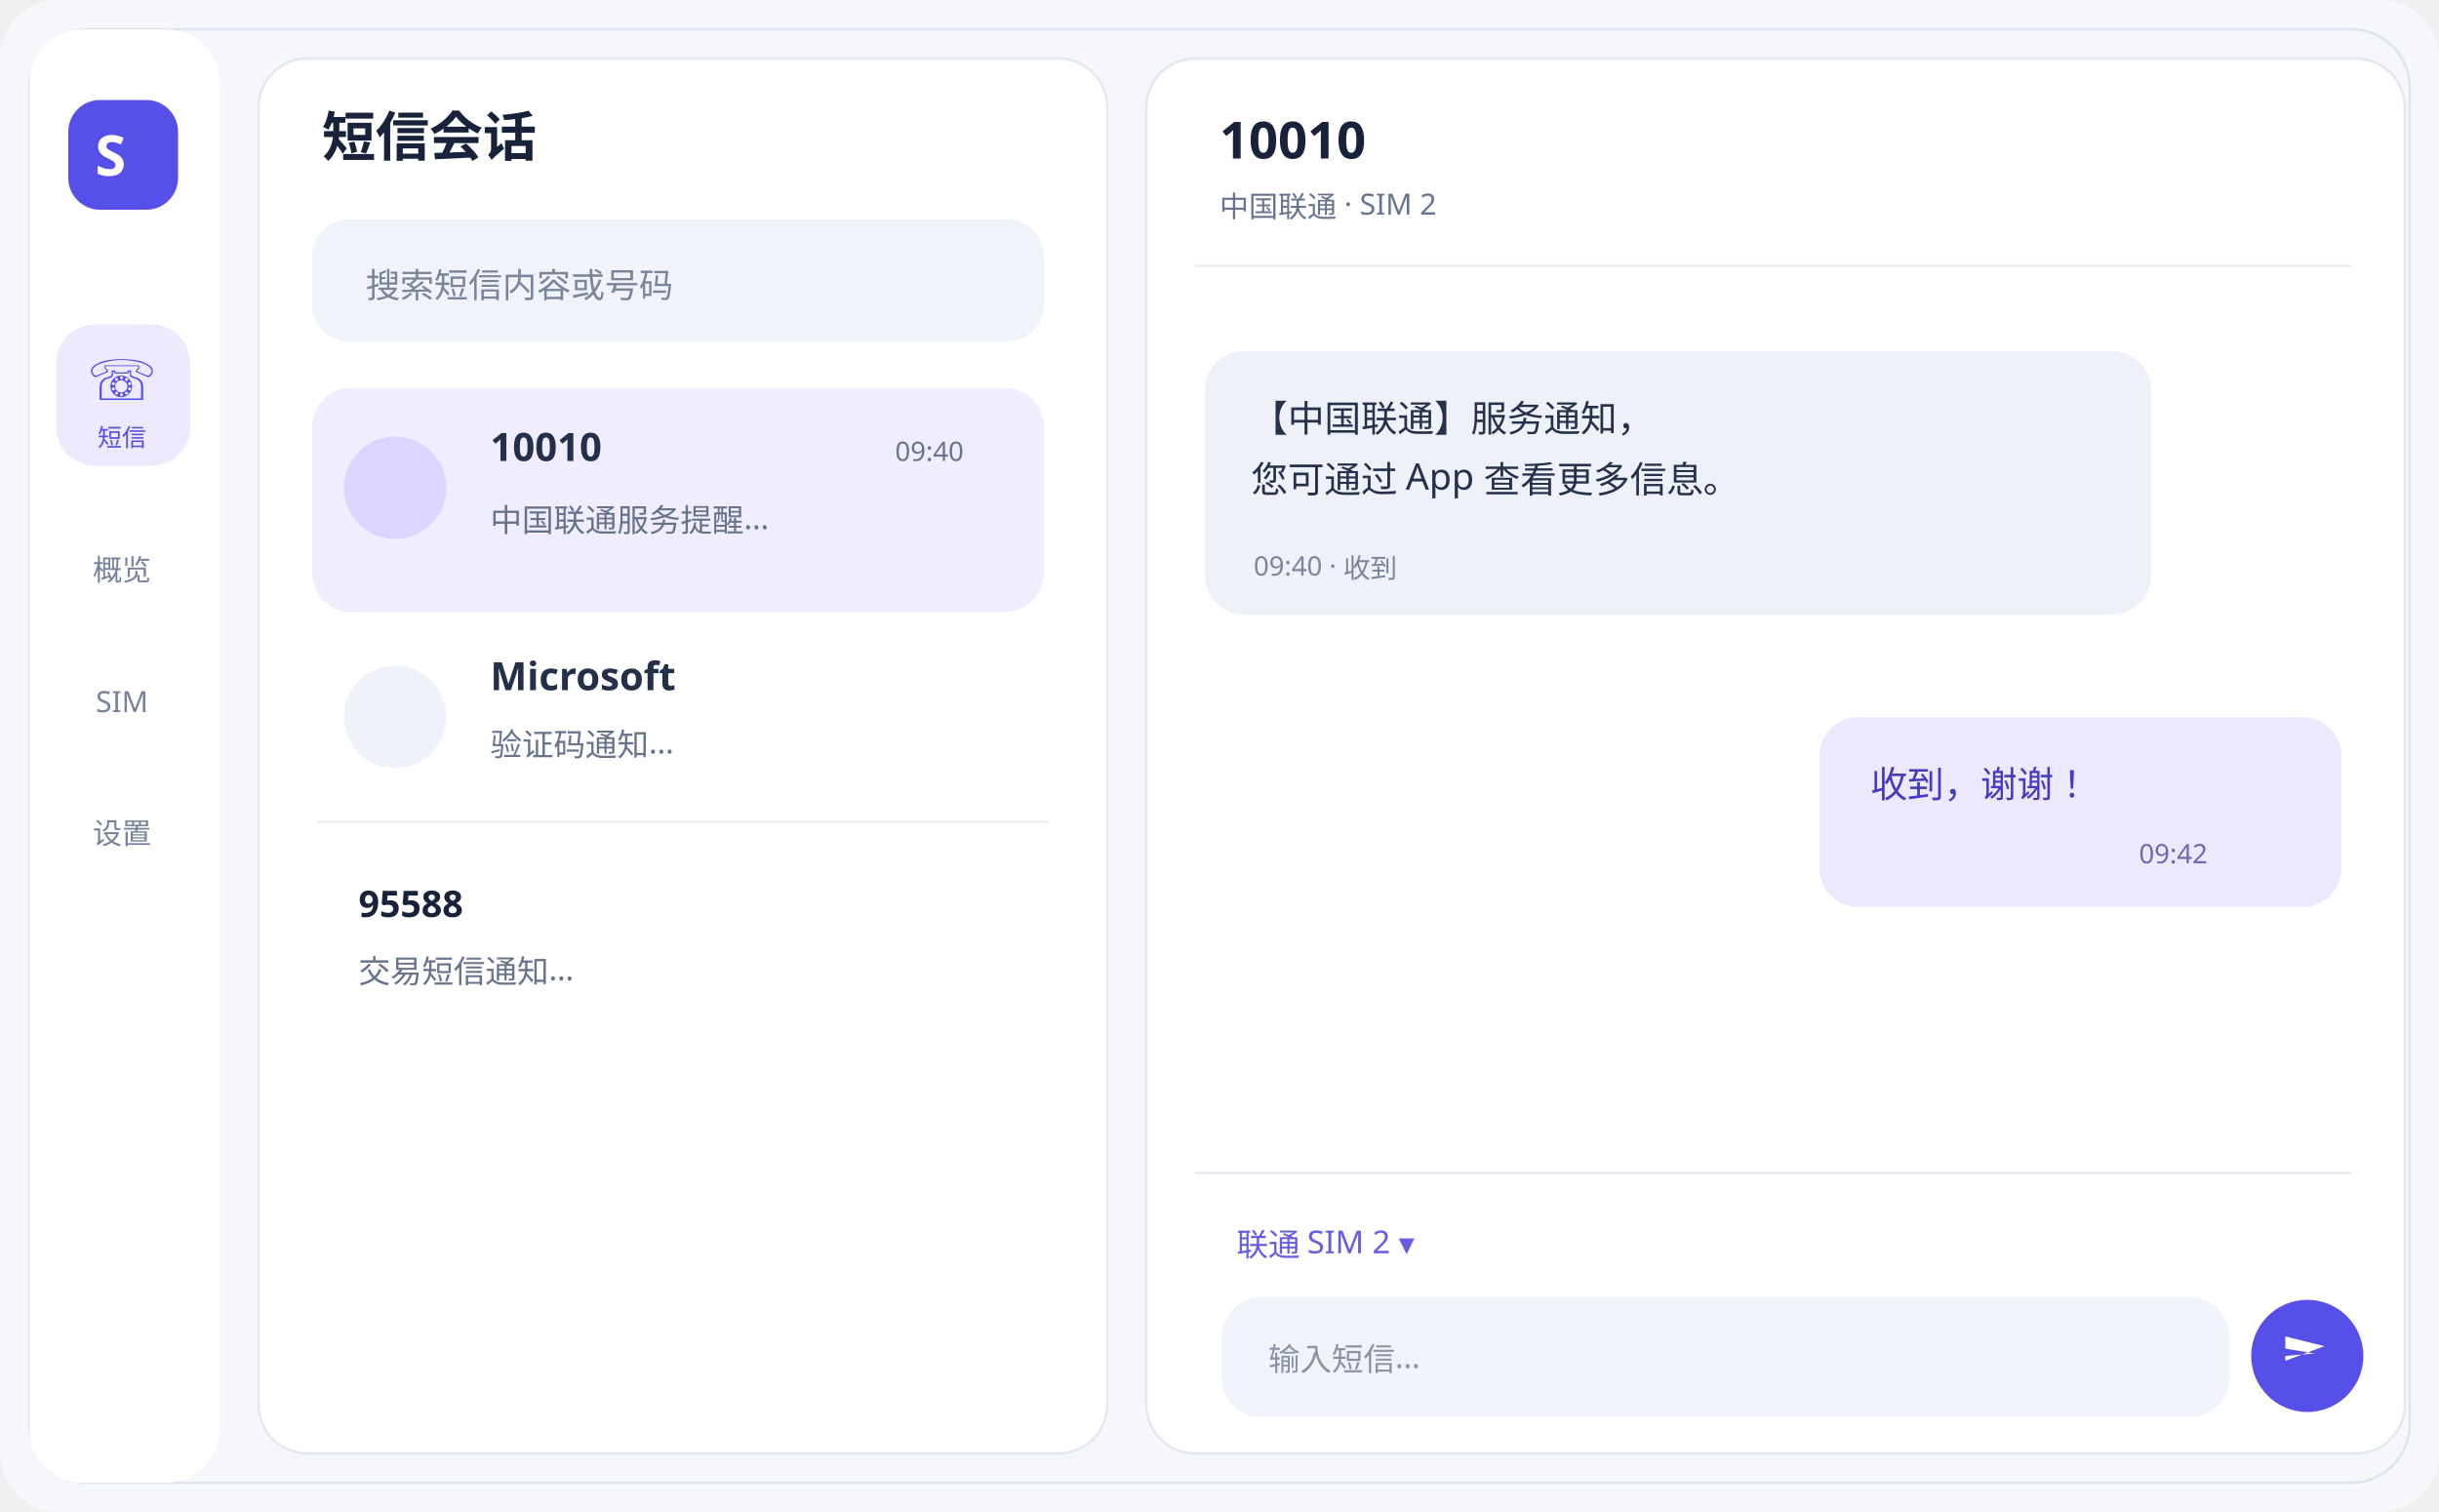
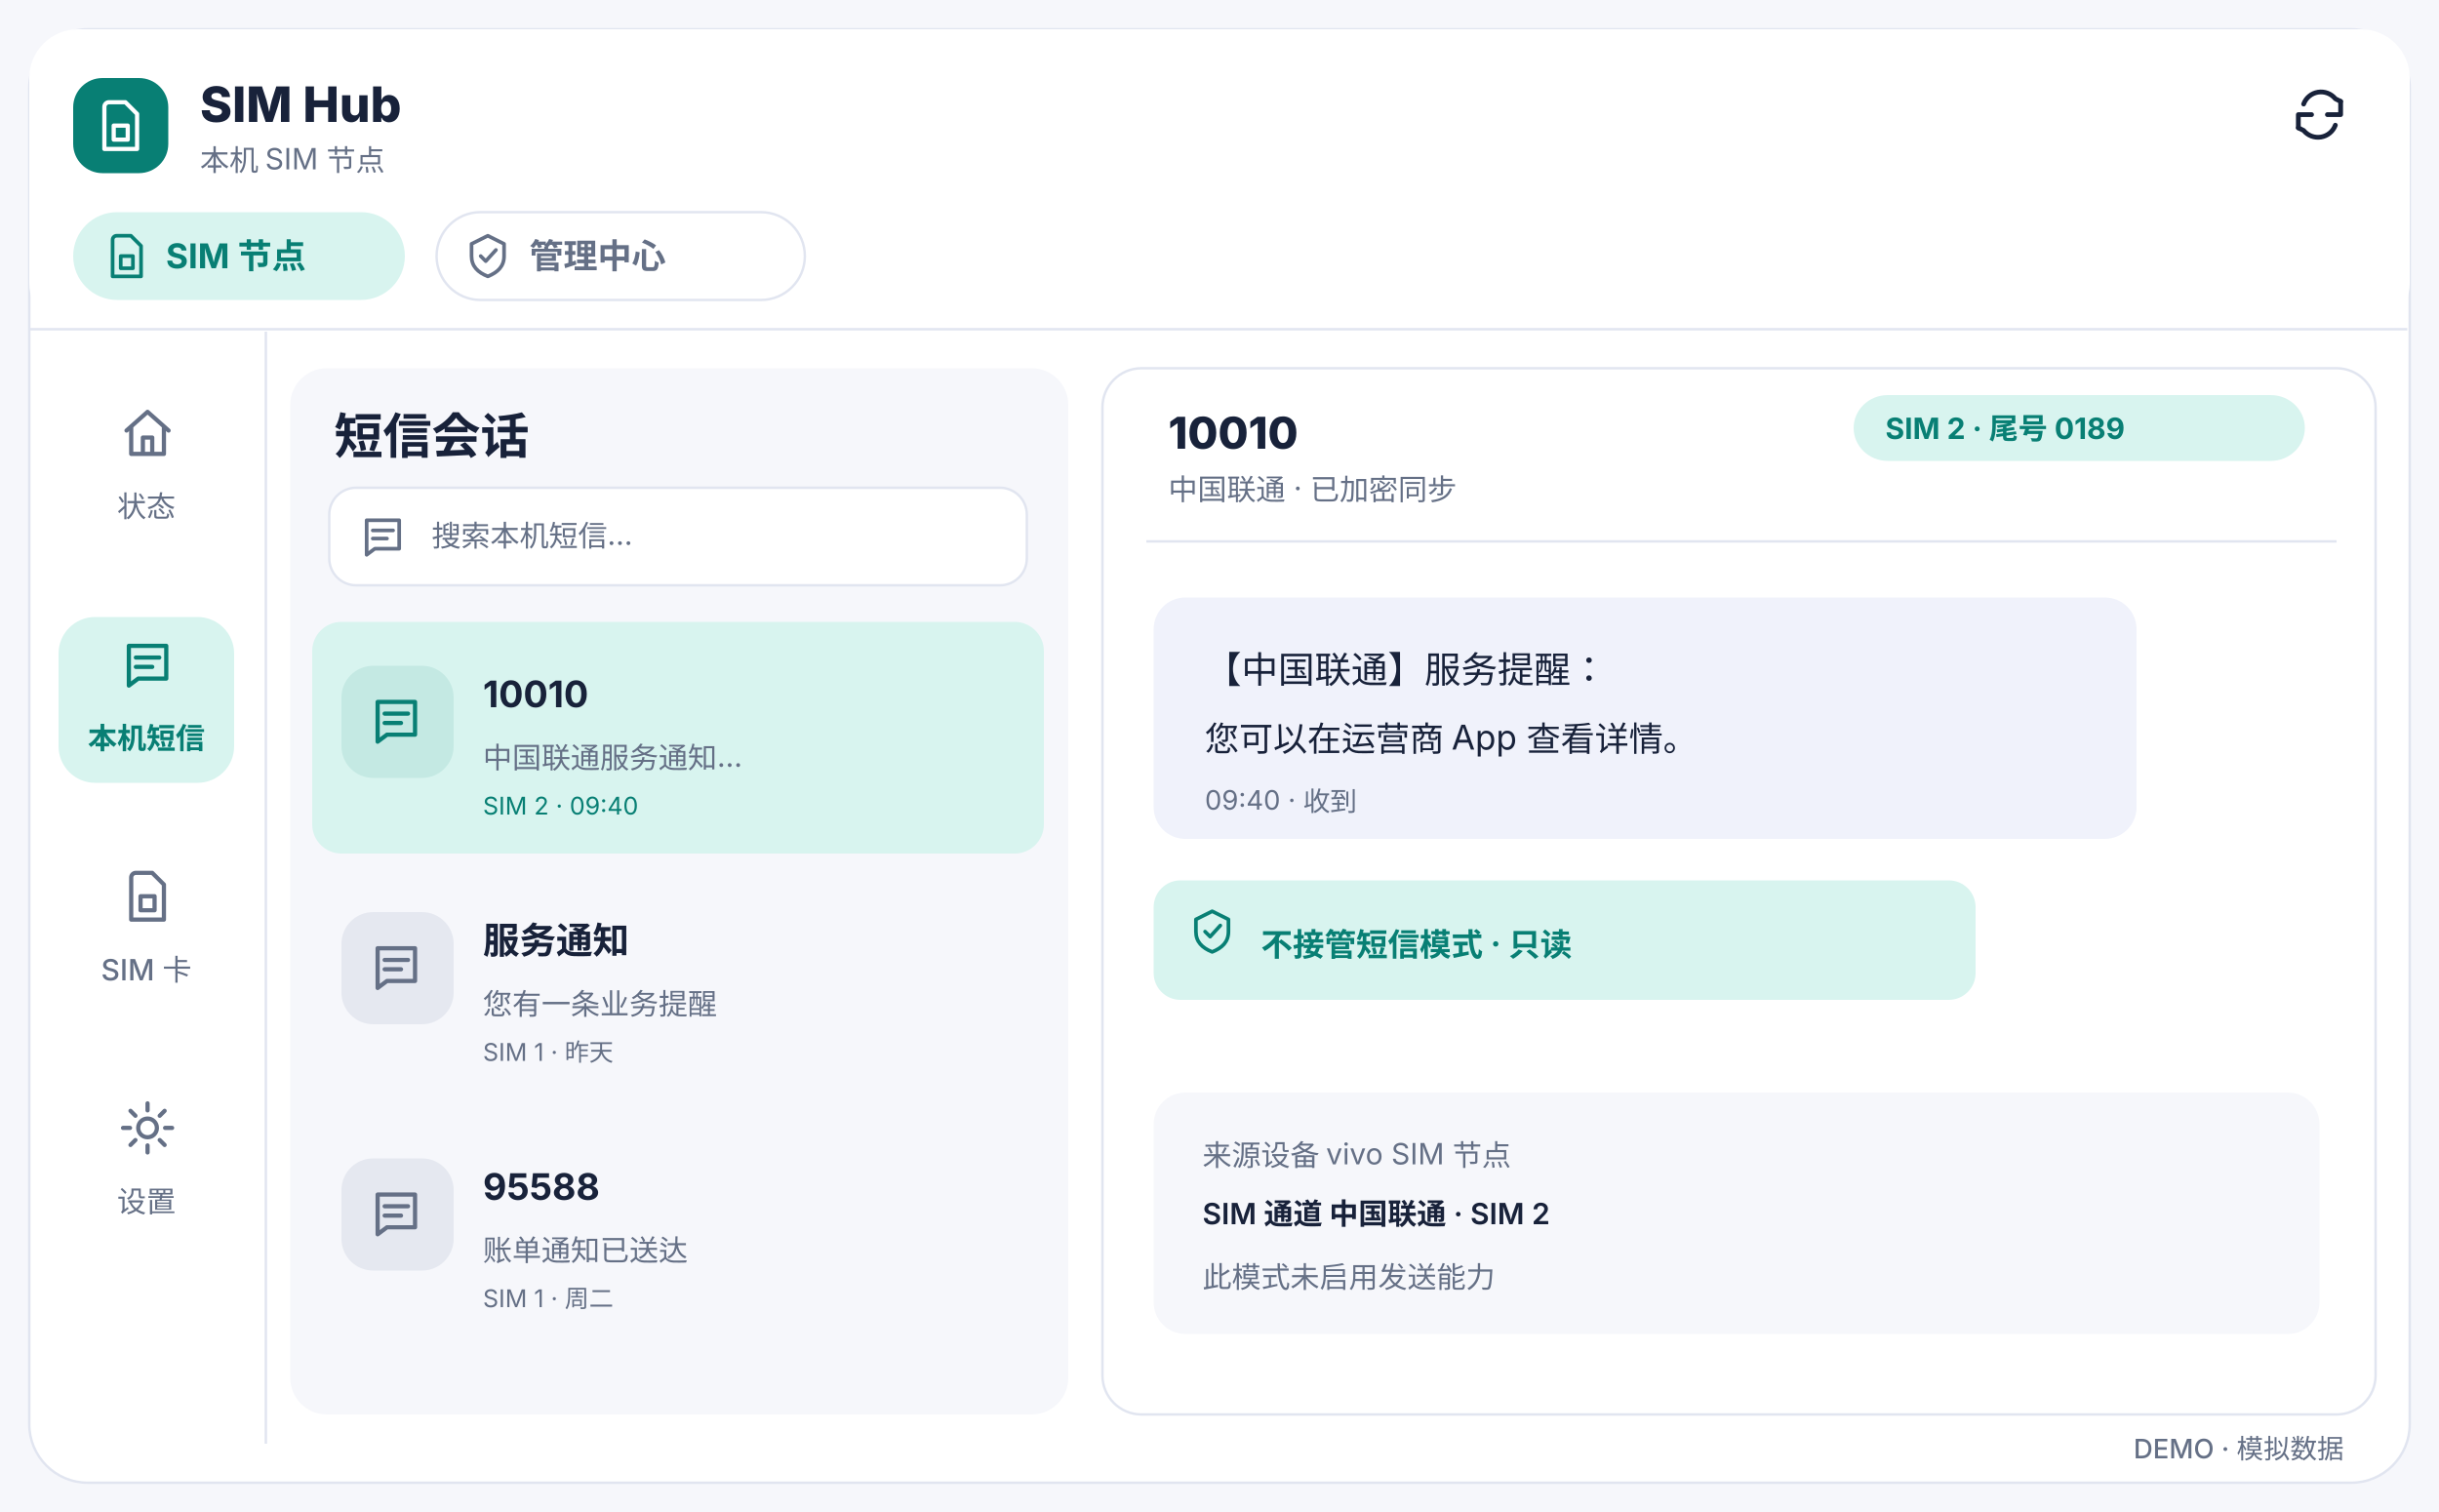
- <svg xmlns="http://www.w3.org/2000/svg" width="1000" height="620" viewBox="0 0 1000 620" role="img" aria-label="Illustrative unfolded Android SIM Hub screen with side rail and independent message panes">
-   <rect width="1000" height="620" rx="24" fill="#F6F7FB" />
-   <rect x="12" y="12" width="976" height="596" rx="24" fill="#F6F7FB" stroke="#DEE3EF" />
-   <rect x="12" y="12" width="78" height="596" rx="22" fill="#FFFFFF" />
-   <rect x="28" y="41" width="45" height="45" rx="13" fill="#574FEA" />
-   <text x="39" y="72" font-size="23" fill="white" font-family="sans-serif" font-weight="bold">S</text>
-   <rect x="23" y="133" width="55" height="58" rx="16" fill="#EEEAFE" />
-   <text x="50" y="164" font-size="23" text-anchor="middle" fill="#574FEA" font-family="sans-serif">☏</text>
-   <text x="50" y="183" font-size="10" text-anchor="middle" fill="#574FEA" font-family="sans-serif">短信</text>
-   <text x="50" y="238" font-size="12" text-anchor="middle" fill="#78839B" font-family="sans-serif">概览</text>
-   <text x="50" y="292" font-size="12" text-anchor="middle" fill="#78839B" font-family="sans-serif">SIM</text>
-   <text x="50" y="346" font-size="12" text-anchor="middle" fill="#78839B" font-family="sans-serif">设置</text>
-   <rect x="106" y="24" width="348" height="572" rx="20" fill="#FFFFFF" stroke="#E3E7F0" />
-   <text x="132" y="64" font-size="22" fill="#18223A" font-family="'Noto Sans SC',sans-serif" font-weight="bold">短信会话</text>
-   <rect x="128" y="90" width="300" height="50" rx="15" fill="#F1F3FA" />
-   <text x="150" y="122" font-size="14" fill="#7A849A" font-family="'Noto Sans SC',sans-serif">搜索短信内容或号码</text>
-   <rect x="128" y="159" width="300" height="92" rx="16" fill="#EFEDFF" />
-   <circle cx="162" cy="200" r="21" fill="#DAD6FF" />
-   <text x="201" y="189" font-size="16" fill="#242F4A" font-family="'Noto Sans SC',sans-serif" font-weight="bold">10010</text>
-   <text x="201" y="218" font-size="13" fill="#67738B" font-family="'Noto Sans SC',sans-serif">中国联通服务提醒…</text>
-   <text x="367" y="189" font-size="11" fill="#68748F" font-family="sans-serif">09:40</text>
-   <circle cx="162" cy="294" r="21" fill="#F0F2FA" />
-   <text x="201" y="283" font-size="16" fill="#242F4A" font-family="sans-serif" font-weight="bold">Microsoft</text>
-   <text x="201" y="310" font-size="13" fill="#67738B" font-family="'Noto Sans SC',sans-serif">验证码通知…</text>
-   <line x1="130" y1="337" x2="430" y2="337" stroke="#ECEFF6" />
-   <text x="147" y="376" font-size="15" fill="#18223A" font-family="sans-serif" font-weight="bold">95588</text>
-   <text x="147" y="403" font-size="13" fill="#67738B" font-family="'Noto Sans SC',sans-serif">交易短信通知…</text>
-   <rect x="470" y="24" width="516" height="572" rx="20" fill="#FFFFFF" stroke="#E3E7F0" />
-   <text x="500" y="65" font-size="21" fill="#18223A" font-family="sans-serif" font-weight="bold">10010</text>
-   <text x="500" y="89" font-size="12" fill="#68748F" font-family="'Noto Sans SC',sans-serif">中国联通 · SIM 2</text>
-   <line x1="490" y1="109" x2="964" y2="109" stroke="#E7EBF2" />
-   <rect x="494" y="144" width="388" height="108" rx="16" fill="#EFF1F9" />
-   <text x="513" y="177" font-size="15" fill="#26314C" font-family="'Noto Sans SC',sans-serif">【中国联通】服务通知，</text>
-   <text x="513" y="202" font-size="15" fill="#26314C" font-family="'Noto Sans SC',sans-serif">您可通过 App 查看更多信息。</text>
-   <text x="514" y="236" font-size="11" fill="#7B859B" font-family="sans-serif">09:40 · 收到</text>
-   <rect x="746" y="294" width="214" height="78" rx="16" fill="#ECE9FF" />
-   <text x="767" y="327" font-size="15" fill="#463BC0" font-family="'Noto Sans SC',sans-serif">收到，谢谢！</text>
-   <text x="877" y="354" font-size="11" fill="#7466AE" font-family="sans-serif">09:42</text>
-   <line x1="490" y1="481" x2="964" y2="481" stroke="#E7EBF2" />
-   <text x="507" y="515" font-size="13" fill="#665DE1" font-family="'Noto Sans SC',sans-serif">联通 SIM 2 ▾</text>
-   <rect x="501" y="532" width="413" height="49" rx="16" fill="#F1F3FA" />
-   <text x="520" y="562" font-size="13" fill="#8A93A5" font-family="'Noto Sans SC',sans-serif">输入短信…</text>
-   <circle cx="946" cy="556" r="23" fill="#574FEA" />
-   <path d="M937 558 L953 552 L937 548 L937 553 L949 555 L937 556 Z" fill="white" />
+ <svg xmlns="http://www.w3.org/2000/svg" width="1000" height="620" viewBox="0 0 1000 620" role="img" aria-label="SIM Hub unfolded Android device with native responsive two-pane inbox and navigation rail, read-only companion SMS mode">
+   <defs>
+     <style>text{font-family:Inter,-apple-system,BlinkMacSystemFont,"Noto Sans SC","Microsoft YaHei","Segoe UI",sans-serif}</style>
+   </defs>
+   <rect x="0" y="0" width="1000" height="620" rx="0" fill="#F6F7FB" />
+   <rect x="12" y="12" width="976" height="596" rx="24" fill="#FFFFFF" stroke="#E1E5F0" stroke-width="1" />
+   <rect x="12" y="12" width="976" height="124" rx="20" fill="#FFFFFF" />
+   <rect x="30" y="32" width="39" height="39" rx="12" fill="#087F74" />
+   <g transform="translate(38 40) scale(0.9583333)" fill="none" stroke="#FFFFFF" stroke-linecap="round" stroke-linejoin="round" stroke-width="1.8">
+     <path d="M7 2h7l5 5v15H5V4a2 2 0 0 1 2-2Z" />
+     <path d="M9 12h6v6H9z" />
+   </g>
+   <text x="82" y="50" font-size="20" fill="#18223A" font-weight="780">SIM Hub</text>
+   <text x="82" y="70" font-size="12" fill="#657086" font-weight="400">本机 SIM 节点</text>
+   <g transform="translate(938 34) scale(1.083333)" fill="none" stroke="#18223A" stroke-linecap="round" stroke-linejoin="round" stroke-width="1.8">
+     <path d="M20 7v5h-5M4 17v-5h5" />
+     <path d="M6 8a7 7 0 0 1 12-2l2 1M4 17l2 1a7 7 0 0 0 12-2" />
+   </g>
+   <rect x="30" y="87" width="136" height="36" rx="18" fill="#D8F4EF" />
+   <g transform="translate(42 95) scale(0.8333333)" fill="none" stroke="#087F74" stroke-linecap="round" stroke-linejoin="round" stroke-width="1.8">
+     <path d="M7 2h7l5 5v15H5V4a2 2 0 0 1 2-2Z" />
+     <path d="M9 12h6v6H9z" />
+   </g>
+   <text x="68" y="110" font-size="14" fill="#087F74" font-weight="720">SIM 节点</text>
+   <rect x="179" y="87" width="151" height="36" rx="18" fill="#FFFFFF" stroke="#E1E5F0" stroke-width="1" />
+   <g transform="translate(190 95) scale(0.8333333)" fill="none" stroke="#657086" stroke-linecap="round" stroke-linejoin="round" stroke-width="1.8">
+     <path d="M12 2 20 6v6c0 5-3 8-8 10-5-2-8-5-8-10V6Z" />
+     <path d="m8.5 12 2.5 2.5L16 9" />
+   </g>
+   <text x="217" y="110" font-size="14" fill="#657086" font-weight="600">管理中心</text>
+   <path d="M12 135 L987 135" fill="none" stroke="#E1E5F0" stroke-width="1" />
+   <rect x="15" y="136" width="94" height="457" rx="0" fill="#FFFFFF" />
+   <path d="M109 136 L109 592" fill="none" stroke="#E1E5F0" stroke-width="1" />
+   <g transform="translate(49 166) scale(0.9583333)" fill="none" stroke="#657086" stroke-linecap="round" stroke-linejoin="round" stroke-width="1.8">
+     <path d="m3 11 9-8 9 8" />
+     <path d="M5 10v11h14V10M10 21v-7h4v7" />
+   </g>
+   <text x="60" y="212" font-size="12" fill="#657086" font-weight="520" text-anchor="middle">状态</text>
+   <rect x="24" y="253" width="72" height="68" rx="15" fill="#D8F4EF" />
+   <g transform="translate(49 261) scale(0.9583333)" fill="none" stroke="#087F74" stroke-linecap="round" stroke-linejoin="round" stroke-width="1.8">
+     <path d="M4 4h16v14H8l-4 3V4Z" />
+     <path d="M7 9h10M7 13h7" />
+   </g>
+   <text x="60" y="307" font-size="12" fill="#087F74" font-weight="760" text-anchor="middle">本机短信</text>
+   <g transform="translate(49 356) scale(0.9583333)" fill="none" stroke="#657086" stroke-linecap="round" stroke-linejoin="round" stroke-width="1.8">
+     <path d="M7 2h7l5 5v15H5V4a2 2 0 0 1 2-2Z" />
+     <path d="M9 12h6v6H9z" />
+   </g>
+   <text x="60" y="402" font-size="12" fill="#657086" font-weight="520" text-anchor="middle">SIM 卡</text>
+   <g transform="translate(49 451) scale(0.9583333)" fill="none" stroke="#657086" stroke-linecap="round" stroke-linejoin="round" stroke-width="1.8">
+     <circle cx="12" cy="12" r="4" />
+     <path d="M12 1.5v3m0 15v3M1.5 12h3m15 0h3M4.7 4.7l2.1 2.1m10.4 10.4 2.1 2.1M19.3 4.7l-2.1 2.1M6.8 17.2l-2.1 2.1" />
+   </g>
+   <text x="60" y="497" font-size="12" fill="#657086" font-weight="520" text-anchor="middle">设置</text>
+   <rect x="119" y="151" width="319" height="429" rx="15" fill="#F6F7FB" />
+   <text x="137" y="186" font-size="20" fill="#18223A" font-weight="780">短信会话</text>
+   <rect x="135" y="200" width="286" height="40" rx="11" fill="#FFFFFF" stroke="#E1E5F0" stroke-width="1" />
+   <g transform="translate(147 210) scale(0.8333333)" fill="none" stroke="#657086" stroke-linecap="round" stroke-linejoin="round" stroke-width="1.8">
+     <path d="M4 4h16v14H8l-4 3V4Z" />
+     <path d="M7 9h10M7 13h7" />
+   </g>
+   <text x="177" y="224" font-size="12" fill="#657086" font-weight="400">搜索本机短信…</text>
+   <rect x="128" y="255" width="300" height="95" rx="12" fill="#D8F4EF" />
+   <rect x="140" y="273" width="46" height="46" rx="13" fill="#C4E9E3" />
+   <g transform="translate(151 284) scale(0.9583333)" fill="none" stroke="#087F74" stroke-linecap="round" stroke-linejoin="round" stroke-width="1.8">
+     <path d="M4 4h16v14H8l-4 3V4Z" />
+     <path d="M7 9h10M7 13h7" />
+   </g>
+   <text x="198" y="290" font-size="15" fill="#18223A" font-weight="730">10010</text>
+   <text x="198" y="315" font-size="12" fill="#657086" font-weight="400">中国联通服务通知…</text>
+   <text x="198" y="334" font-size="10" fill="#087F74" font-weight="400">SIM 2 · 09:40</text>
+   <rect x="140" y="374" width="46" height="46" rx="13" fill="#E5E8F0" />
+   <g transform="translate(151 385) scale(0.9583333)" fill="none" stroke="#657086" stroke-linecap="round" stroke-linejoin="round" stroke-width="1.8">
+     <path d="M4 4h16v14H8l-4 3V4Z" />
+     <path d="M7 9h10M7 13h7" />
+   </g>
+   <text x="198" y="391" font-size="15" fill="#18223A" font-weight="730">服务通知</text>
+   <text x="198" y="416" font-size="12" fill="#657086" font-weight="400">您有一条业务提醒</text>
+   <text x="198" y="435" font-size="10" fill="#657086" font-weight="400">SIM 1 · 昨天</text>
+   <rect x="140" y="475" width="46" height="46" rx="13" fill="#E5E8F0" />
+   <g transform="translate(151 486) scale(0.9583333)" fill="none" stroke="#657086" stroke-linecap="round" stroke-linejoin="round" stroke-width="1.8">
+     <path d="M4 4h16v14H8l-4 3V4Z" />
+     <path d="M7 9h10M7 13h7" />
+   </g>
+   <text x="198" y="492" font-size="15" fill="#18223A" font-weight="730">95588</text>
+   <text x="198" y="517" font-size="12" fill="#657086" font-weight="400">账单通知已送达</text>
+   <text x="198" y="536" font-size="10" fill="#657086" font-weight="400">SIM 1 · 周二</text>
+   <rect x="452" y="151" width="522" height="429" rx="16" fill="#FFFFFF" stroke="#E1E5F0" stroke-width="1" />
+   <text x="479" y="184" font-size="18" fill="#18223A" font-weight="760">10010</text>
+   <rect x="760" y="162" width="185" height="27" rx="14" fill="#D8F4EF" />
+   <text x="773" y="180" font-size="12" fill="#087F74" font-weight="650">SIM 2 · 尾号 0189</text>
+   <text x="479" y="205" font-size="12" fill="#657086" font-weight="400">中国联通 · 已加密同步</text>
+   <path d="M470 222 L958 222" fill="none" stroke="#E1E5F0" stroke-width="1" />
+   <rect x="473" y="245" width="403" height="99" rx="13" fill="#F0F2FB" />
+   <text x="494" y="280" font-size="15" fill="#18223A" font-weight="400">【中国联通】服务提醒：</text>
+   <text x="494" y="308" font-size="14" fill="#18223A" font-weight="400">您可以在运营商 App 查看详情。</text>
+   <text x="494" y="332" font-size="11" fill="#657086" font-weight="400">09:40 · 收到</text>
+   <rect x="473" y="361" width="337" height="49" rx="11" fill="#D8F4EF" />
+   <g transform="translate(487 372) scale(0.8333333)" fill="none" stroke="#087F74" stroke-linecap="round" stroke-linejoin="round" stroke-width="1.8">
+     <path d="M12 2 20 6v6c0 5-3 8-8 10-5-2-8-5-8-10V6Z" />
+     <path d="m8.5 12 2.5 2.5L16 9" />
+   </g>
+   <text x="517" y="392" font-size="13" fill="#087F74" font-weight="700">不接管短信模式 · 只读</text>
+   <rect x="473" y="448" width="478" height="99" rx="13" fill="#F6F7FB" />
+   <text x="493" y="478" font-size="12" fill="#657086" font-weight="400">来源设备   vivo SIM 节点</text>
+   <text x="493" y="502" font-size="12" fill="#18223A" font-weight="600">SIM 通道     中国联通 · SIM 2</text>
+   <text x="493" y="528" font-size="12" fill="#657086" font-weight="400">此模式未启用发送能力</text>
+   <text x="961" y="598" font-size="11" fill="#657086" font-weight="500" text-anchor="end">DEMO · 模拟数据</text>
</svg>
